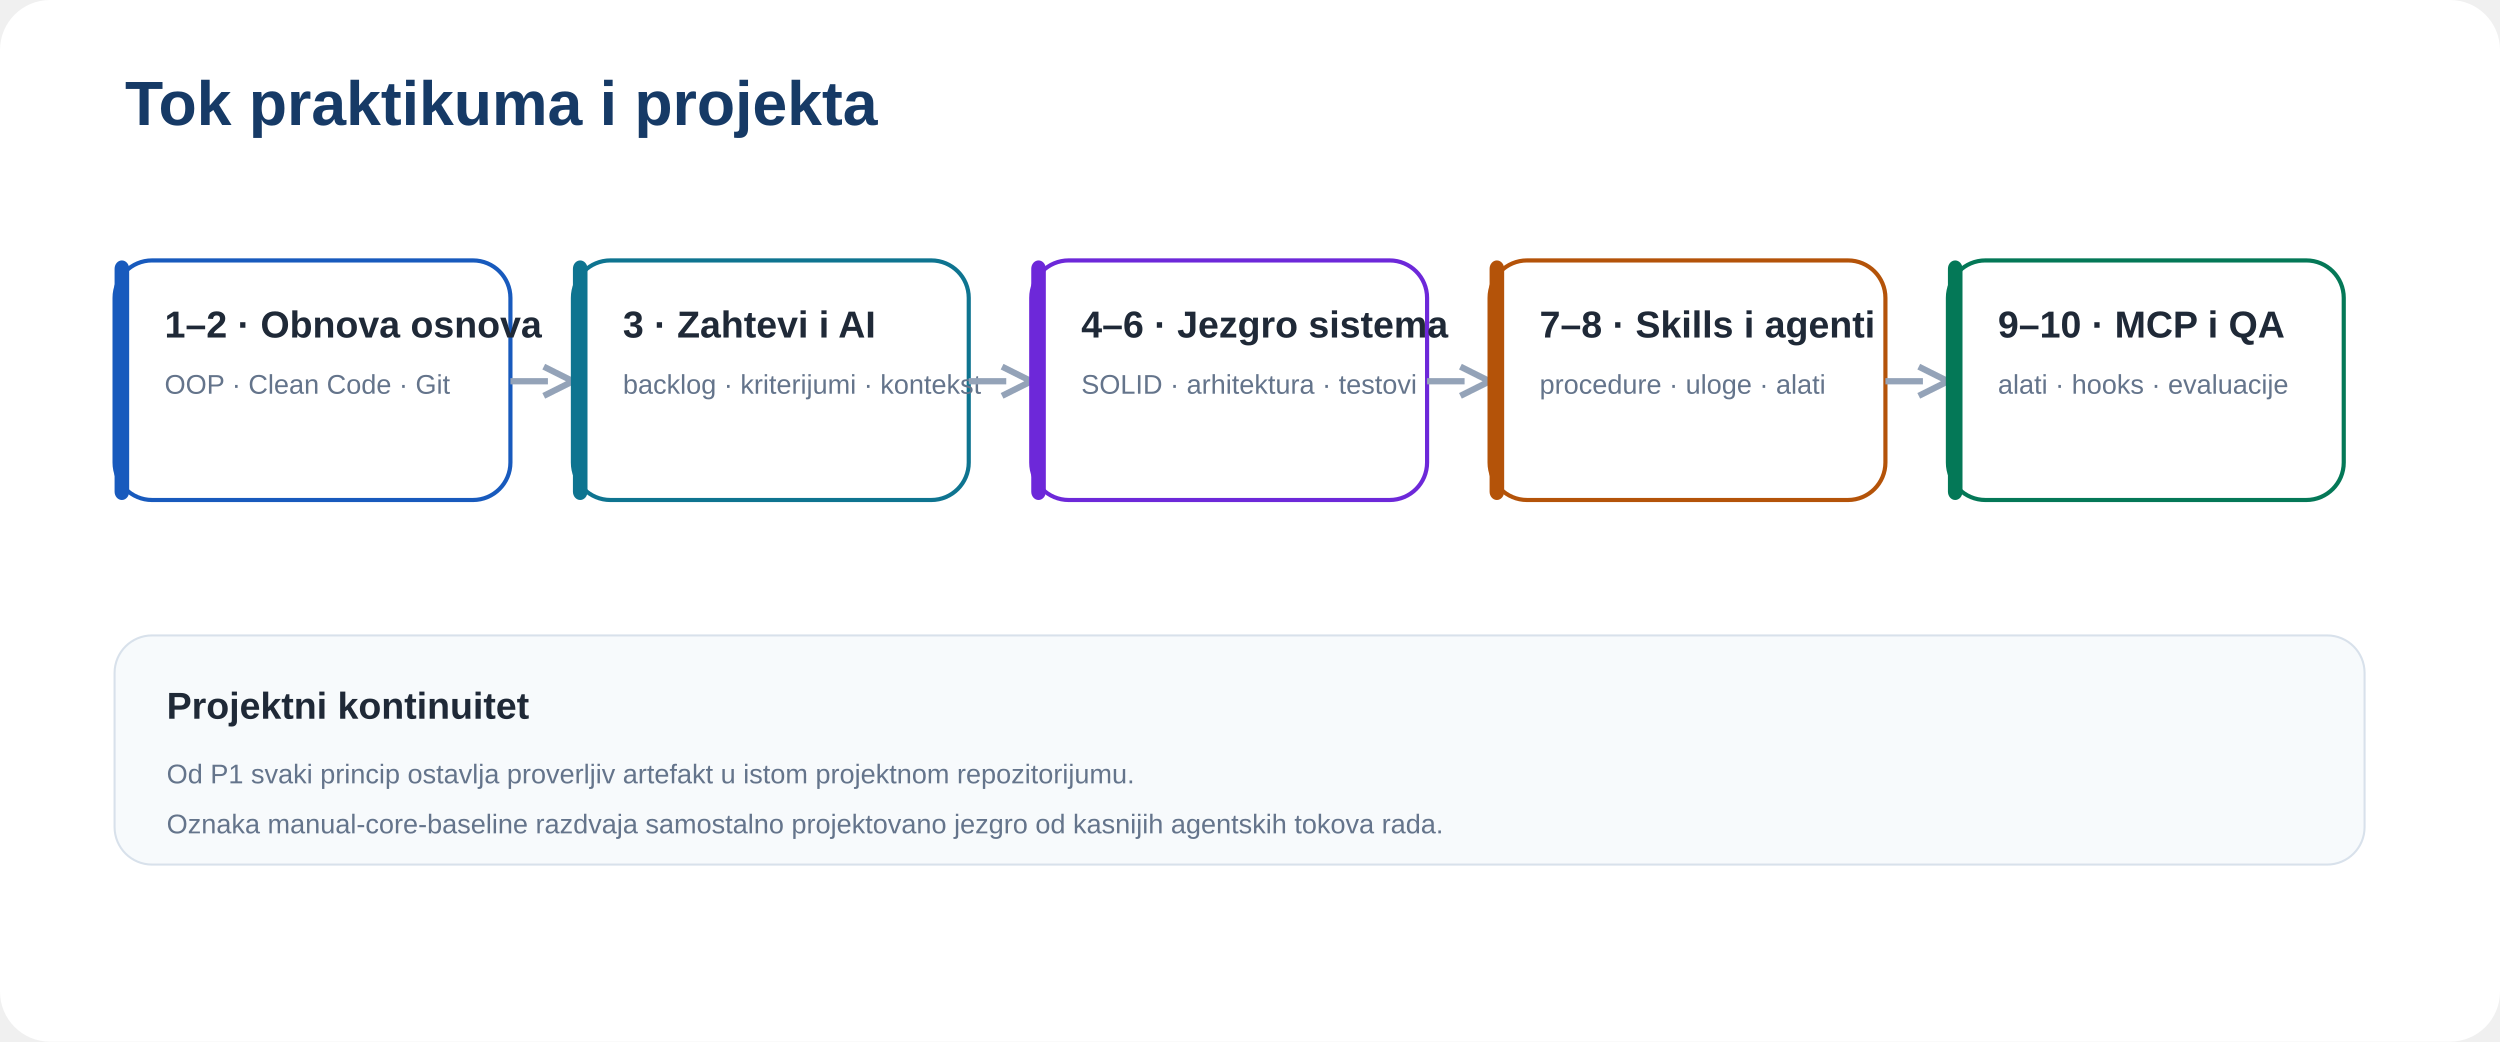
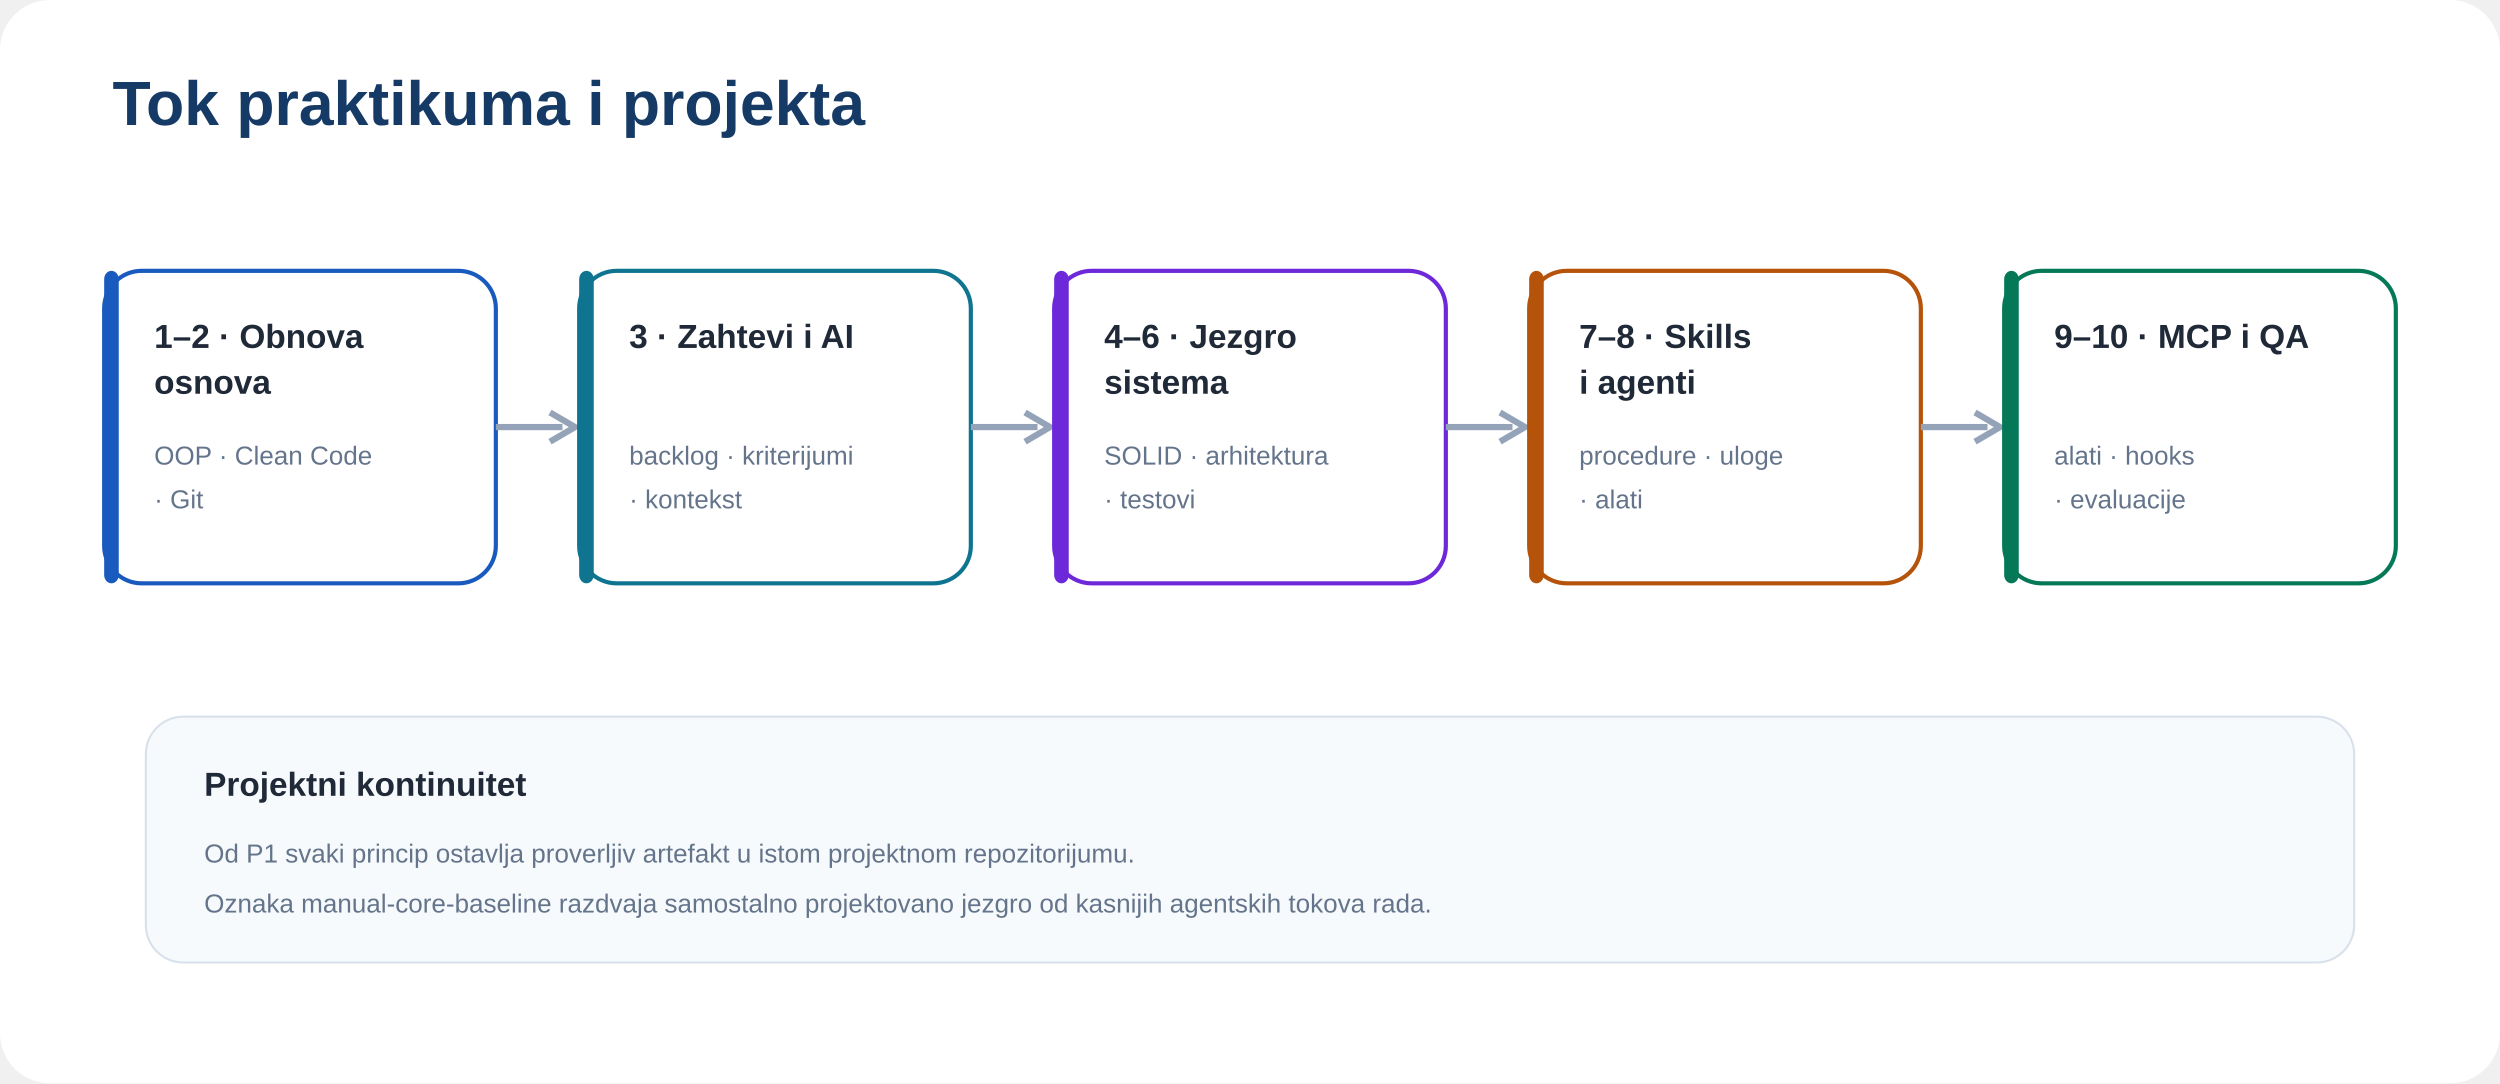
- <svg xmlns="http://www.w3.org/2000/svg" width="1200" height="500" viewBox="0 0 1200 500" role="img" aria-labelledby="title desc">
-   <rect width="1200" height="500" rx="24" fill="#fff" />
-   <style>
-     text{font-family:'Segoe UI',Arial,sans-serif;fill:#1F2937}
-     .title{font-size:30px;font-weight:700;fill:#163A66}
-     .label{font-size:18px;font-weight:700}
-     .sub{font-size:13px;fill:#64748B}
-   </style>
-   <text x="60" y="60" class="title">Tok praktikuma i projekta</text>
-   <rect x="55" y="125" width="190" height="115" rx="18" fill="#fff" stroke="#185ABD" stroke-width="2" />
-   <rect x="55" y="125" width="7" height="115" rx="4" fill="#185ABD" />
-   <text x="79" y="162" class="label">1–2 · Obnova osnova</text>
-   <text x="79" y="189" class="sub">OOP · Clean Code · Git</text>
-   <path d="M245 183 H263" stroke="#94A3B8" stroke-width="3" />
-   <path d="m261 176 14 7-14 7" fill="none" stroke="#94A3B8" stroke-width="3" />
-   <rect x="275" y="125" width="190" height="115" rx="18" fill="#fff" stroke="#0E7490" stroke-width="2" />
-   <rect x="275" y="125" width="7" height="115" rx="4" fill="#0E7490" />
-   <text x="299" y="162" class="label">3 · Zahtevi i AI</text>
-   <text x="299" y="189" class="sub">backlog · kriterijumi · kontekst</text>
-   <path d="M465 183 H483" stroke="#94A3B8" stroke-width="3" />
-   <path d="m481 176 14 7-14 7" fill="none" stroke="#94A3B8" stroke-width="3" />
-   <rect x="495" y="125" width="190" height="115" rx="18" fill="#fff" stroke="#6D28D9" stroke-width="2" />
-   <rect x="495" y="125" width="7" height="115" rx="4" fill="#6D28D9" />
-   <text x="519" y="162" class="label">4–6 · Jezgro sistema</text>
-   <text x="519" y="189" class="sub">SOLID · arhitektura · testovi</text>
-   <path d="M685 183 H703" stroke="#94A3B8" stroke-width="3" />
-   <path d="m701 176 14 7-14 7" fill="none" stroke="#94A3B8" stroke-width="3" />
-   <rect x="715" y="125" width="190" height="115" rx="18" fill="#fff" stroke="#B45309" stroke-width="2" />
-   <rect x="715" y="125" width="7" height="115" rx="4" fill="#B45309" />
-   <text x="739" y="162" class="label">7–8 · Skills i agenti</text>
-   <text x="739" y="189" class="sub">procedure · uloge · alati</text>
-   <path d="M905 183 H923" stroke="#94A3B8" stroke-width="3" />
-   <path d="m921 176 14 7-14 7" fill="none" stroke="#94A3B8" stroke-width="3" />
-   <rect x="935" y="125" width="190" height="115" rx="18" fill="#fff" stroke="#047857" stroke-width="2" />
-   <rect x="935" y="125" width="7" height="115" rx="4" fill="#047857" />
-   <text x="959" y="162" class="label">9–10 · MCP i QA</text>
-   <text x="959" y="189" class="sub">alati · hooks · evaluacije</text>
-   <rect x="55" y="305" width="1080" height="110" rx="18" fill="#F7FAFC" stroke="#D8E1EB" />
-   <text x="80" y="345" class="label">Projektni kontinuitet</text>
-   <text x="80" y="376" class="sub">Od P1 svaki princip ostavlja proverljiv artefakt u istom projektnom repozitorijumu.</text>
-   <text x="80" y="400" class="sub">Oznaka manual-core-baseline razdvaja samostalno projektovano jezgro od kasnijih agentskih tokova rada.</text>
+ <svg xmlns="http://www.w3.org/2000/svg" width="1200" height="520" viewBox="0 0 1200 520" role="img" aria-labelledby="title desc">
+   <rect width="1200" height="520" rx="24" fill="#fff" />
+   <style>text{font-family:'Segoe UI',Arial,sans-serif;fill:#1F2937}.title{font-size:30px;font-weight:700;fill:#163A66}.label{font-size:16px;font-weight:700}.sub{font-size:12.5px;fill:#64748B}</style>
+   <text x="54" y="60" class="title">Tok praktikuma i projekta</text>
+   <g>
+     <rect x="50" y="130" width="188" height="150" rx="18" fill="#fff" stroke="#185ABD" stroke-width="2" />
+     <rect x="50" y="130" width="7" height="150" rx="4" fill="#185ABD" />
+     <text x="74" y="167" class="label">1–2 · Obnova</text>
+     <text x="74" y="189" class="label">osnova</text>
+     <text x="74" y="223" class="sub">OOP · Clean Code</text>
+     <text x="74" y="244" class="sub">· Git</text>
+   </g>
+   <path d="M238 205H270" stroke="#94A3B8" stroke-width="3" />
+   <path d="m264 198 12 7-12 7" fill="none" stroke="#94A3B8" stroke-width="3" />
+   <g>
+     <rect x="278" y="130" width="188" height="150" rx="18" fill="#fff" stroke="#0E7490" stroke-width="2" />
+     <rect x="278" y="130" width="7" height="150" rx="4" fill="#0E7490" />
+     <text x="302" y="167" class="label">3 · Zahtevi i AI</text>
+     <text x="302" y="223" class="sub">backlog · kriterijumi</text>
+     <text x="302" y="244" class="sub">· kontekst</text>
+   </g>
+   <path d="M466 205H498" stroke="#94A3B8" stroke-width="3" />
+   <path d="m492 198 12 7-12 7" fill="none" stroke="#94A3B8" stroke-width="3" />
+   <g>
+     <rect x="506" y="130" width="188" height="150" rx="18" fill="#fff" stroke="#6D28D9" stroke-width="2" />
+     <rect x="506" y="130" width="7" height="150" rx="4" fill="#6D28D9" />
+     <text x="530" y="167" class="label">4–6 · Jezgro</text>
+     <text x="530" y="189" class="label">sistema</text>
+     <text x="530" y="223" class="sub">SOLID · arhitektura</text>
+     <text x="530" y="244" class="sub">· testovi</text>
+   </g>
+   <path d="M694 205H726" stroke="#94A3B8" stroke-width="3" />
+   <path d="m720 198 12 7-12 7" fill="none" stroke="#94A3B8" stroke-width="3" />
+   <g>
+     <rect x="734" y="130" width="188" height="150" rx="18" fill="#fff" stroke="#B45309" stroke-width="2" />
+     <rect x="734" y="130" width="7" height="150" rx="4" fill="#B45309" />
+     <text x="758" y="167" class="label">7–8 · Skills</text>
+     <text x="758" y="189" class="label">i agenti</text>
+     <text x="758" y="223" class="sub">procedure · uloge</text>
+     <text x="758" y="244" class="sub">· alati</text>
+   </g>
+   <path d="M922 205H954" stroke="#94A3B8" stroke-width="3" />
+   <path d="m948 198 12 7-12 7" fill="none" stroke="#94A3B8" stroke-width="3" />
+   <g>
+     <rect x="962" y="130" width="188" height="150" rx="18" fill="#fff" stroke="#047857" stroke-width="2" />
+     <rect x="962" y="130" width="7" height="150" rx="4" fill="#047857" />
+     <text x="986" y="167" class="label">9–10 · MCP i QA</text>
+     <text x="986" y="223" class="sub">alati · hooks</text>
+     <text x="986" y="244" class="sub">· evaluacije</text>
+   </g>
+   <rect x="70" y="344" width="1060" height="118" rx="18" fill="#F7FAFC" stroke="#D8E1EB" />
+   <text x="98" y="382" class="label">Projektni kontinuitet</text>
+   <text x="98" y="414" class="sub">Od P1 svaki princip ostavlja proverljiv artefakt u istom projektnom repozitorijumu.</text>
+   <text x="98" y="438" class="sub">Oznaka manual-core-baseline razdvaja samostalno projektovano jezgro od kasnijih agentskih tokova rada.</text>
</svg>
